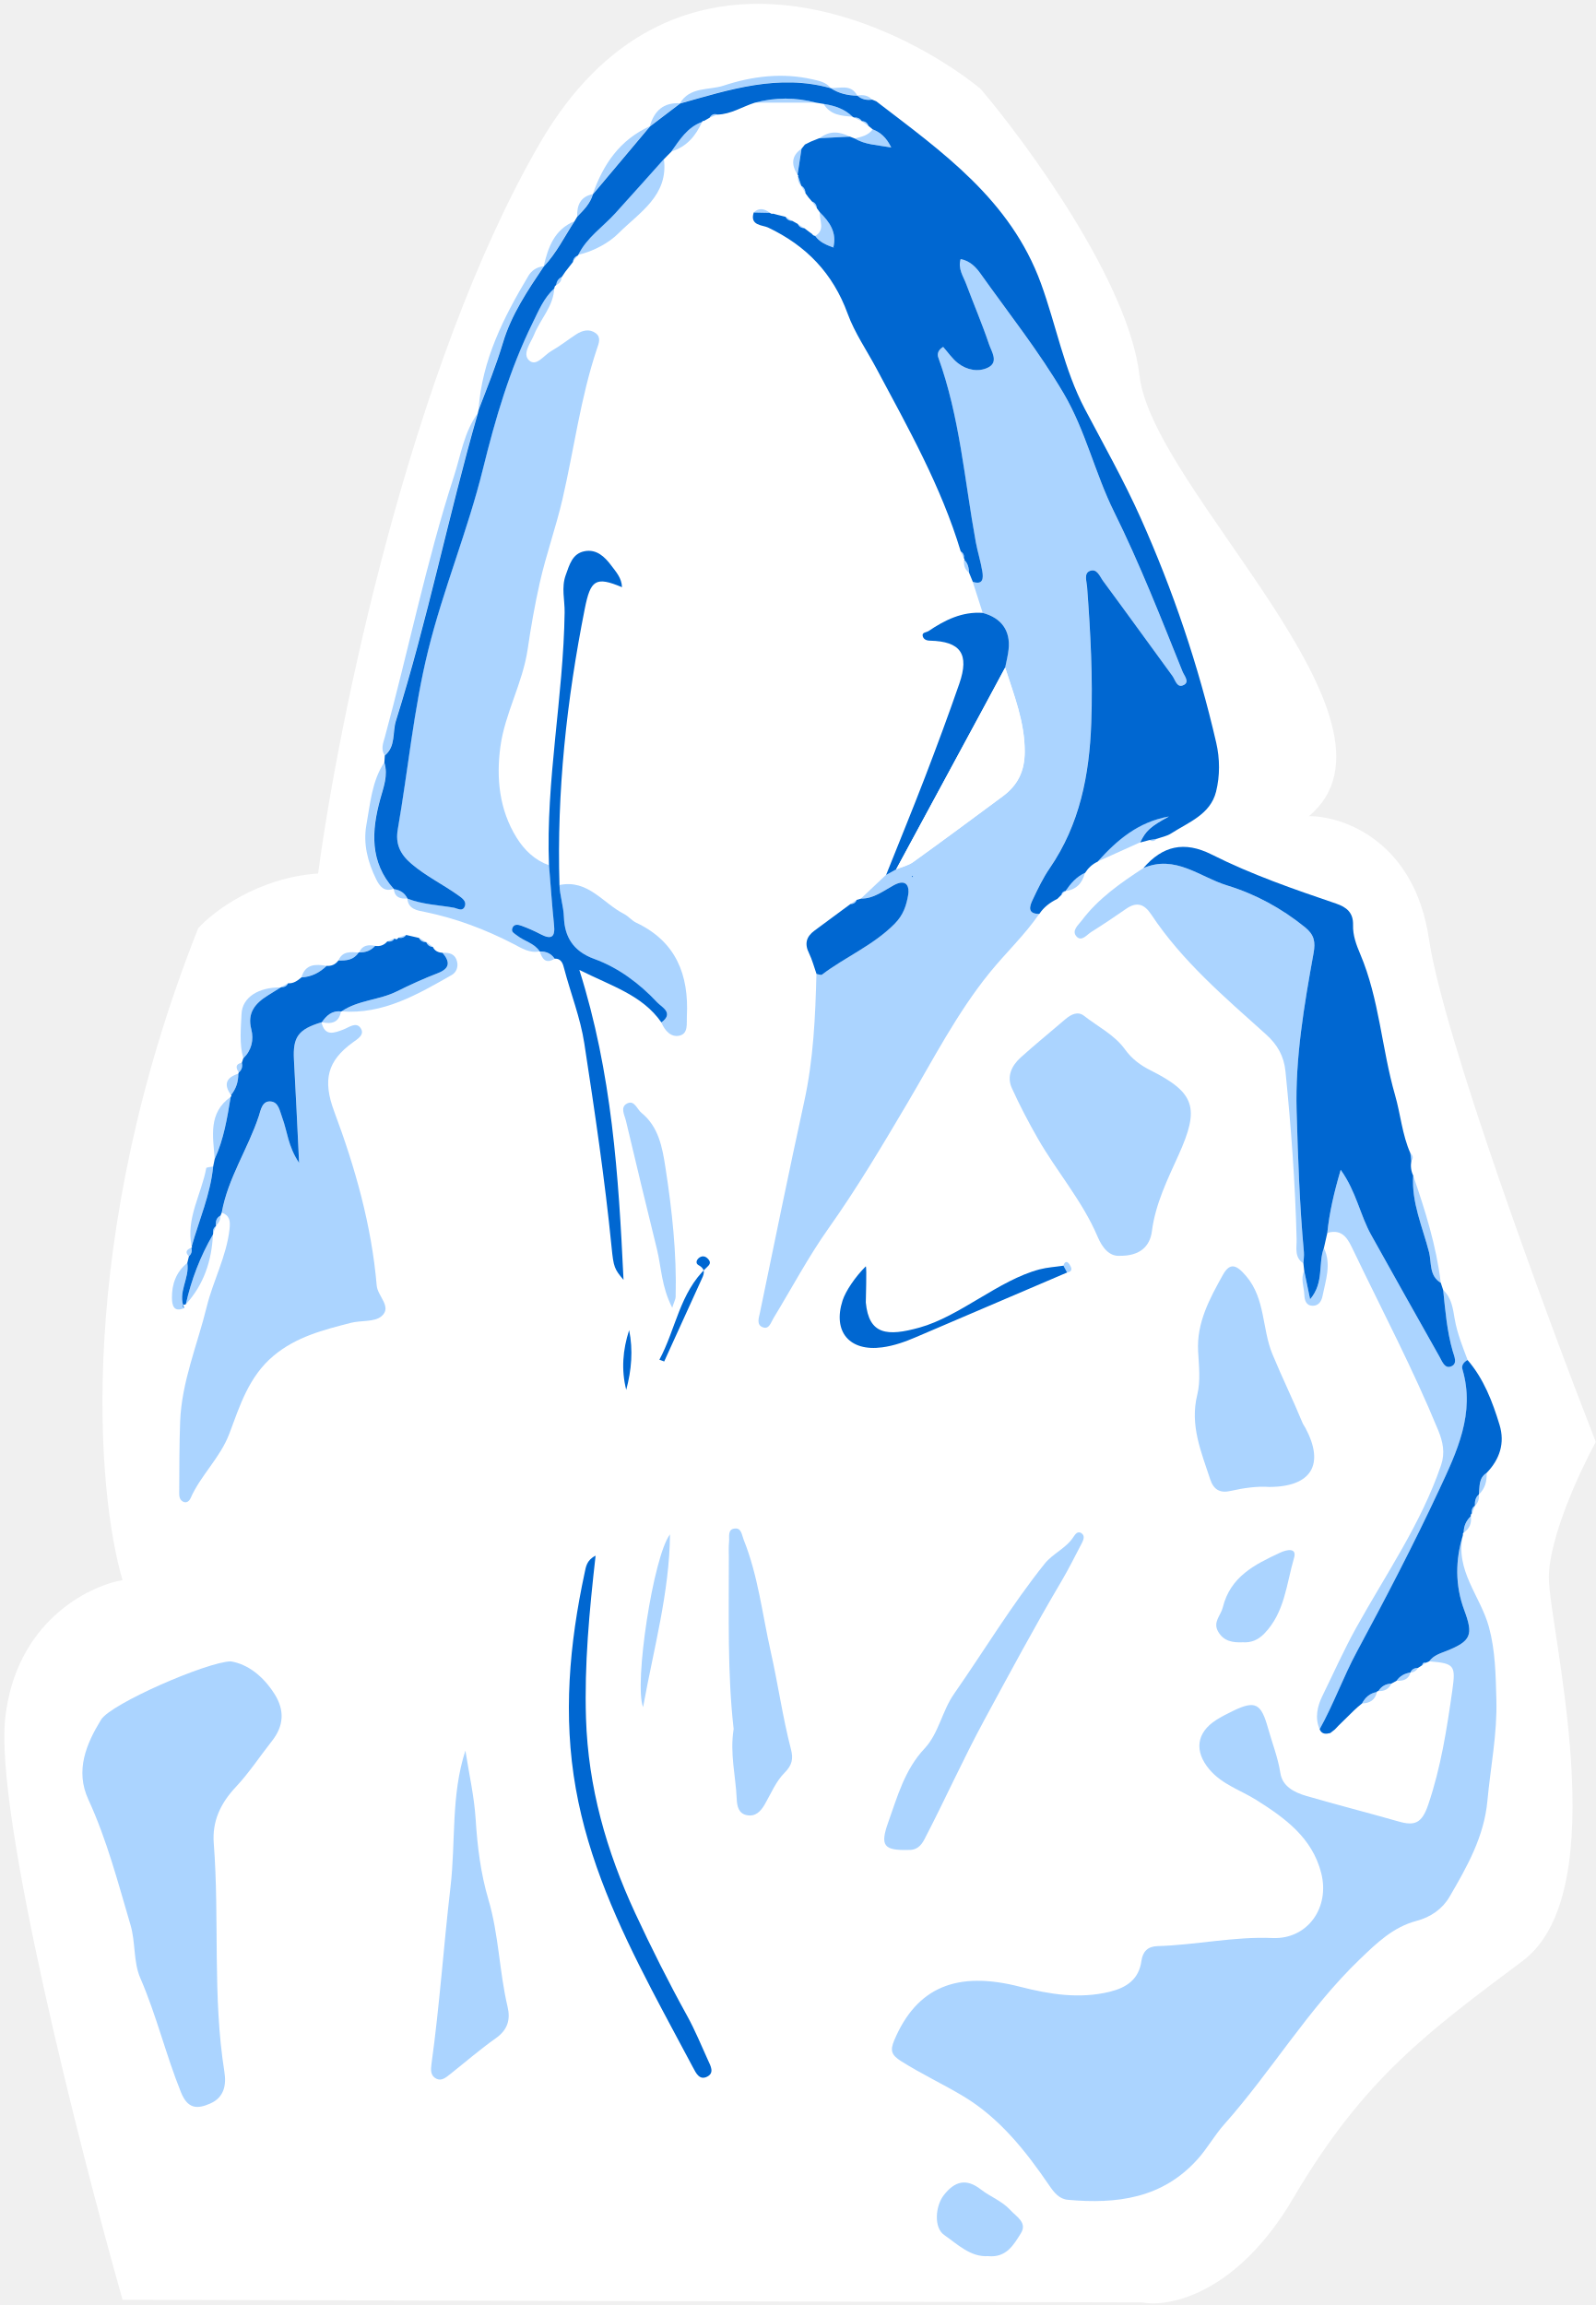
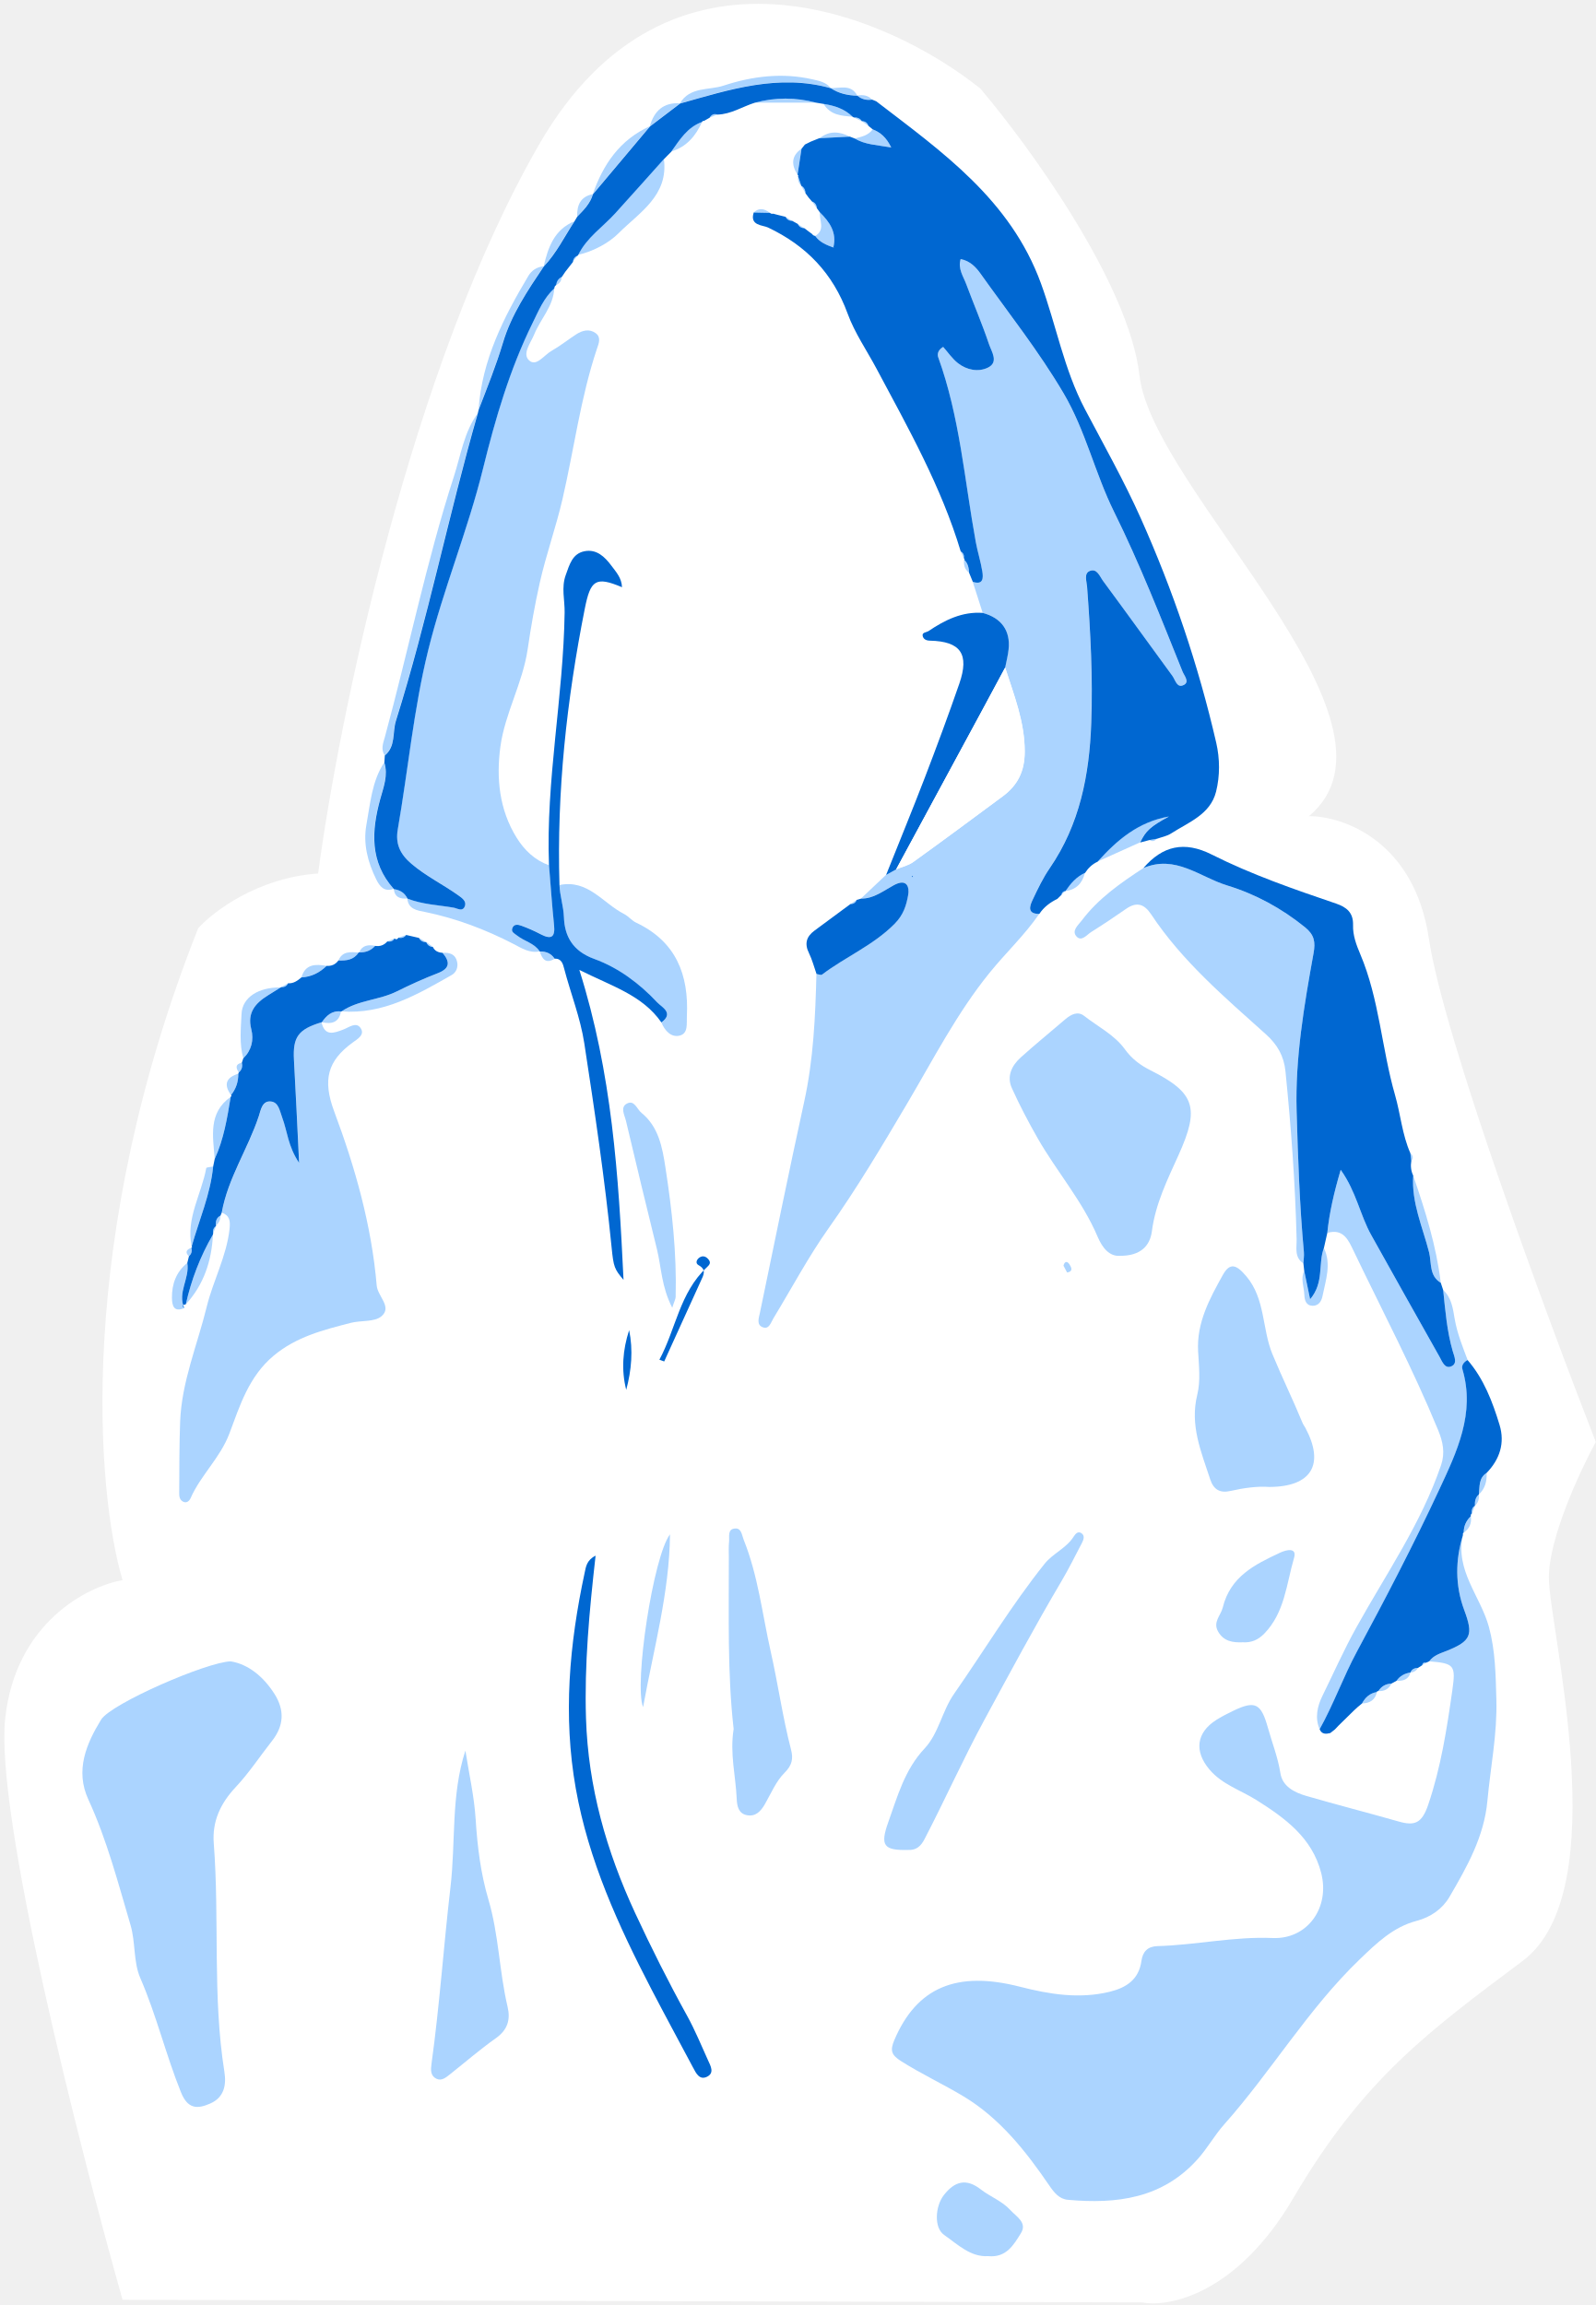
<svg xmlns="http://www.w3.org/2000/svg" width="306" height="442" viewBox="0 0 306 442" fill="none">
  <path d="M1 329.501C-1 347.901 15.166 411.501 23.5 441.001L219 441.5C224.167 442.5 237.2 439.9 248 421.5C261.5 398.5 274 389.5 292 376C310 362.5 297 312 297 302.5C297 294.9 303 282 306 276.5C296.5 252.167 276.8 198.8 274 180C271.2 161.2 257.5 156.5 251 156.5C272.5 138.5 221 94 218.5 72C216.5 54.4 197.333 28 188 17.001C170.167 2.667 128.3 -15.299 103.5 27.501C78.7 70.301 64.833 138.667 61 167.501C49.4 168.301 40.833 174.834 38 178.001C14.4 237.601 18.5 286.167 23.5 303.001C16.833 304.167 3 311.101 1 329.501Z" fill="white" />
  <path d="M188.438 117.528C187.799 115.542 187.166 113.549 186.527 111.563C188.547 112.218 188.554 110.821 188.351 109.585C188.046 107.679 187.442 105.816 187.094 103.918C184.928 92.061 184.041 79.942 179.884 68.478C179.658 67.853 179.905 67.038 180.843 66.514C181.766 67.547 182.58 68.769 183.67 69.627C185.364 70.959 187.588 71.38 189.419 70.486C191.556 69.438 190.103 67.401 189.623 65.976C188.315 62.077 186.687 58.294 185.247 54.439C184.688 52.948 183.627 51.507 184.194 49.667C186.054 50.038 187.174 51.296 188.024 52.489C193.417 60.076 199.217 67.38 203.956 75.439C208.164 82.59 209.959 90.737 213.601 98.106C218.536 108.079 222.591 118.437 226.734 128.745C227.061 129.567 228.122 130.716 227.032 131.313C225.658 132.069 225.36 130.381 224.786 129.589C220.36 123.544 215.992 117.455 211.529 111.432C210.882 110.552 210.337 108.864 208.891 109.512C207.801 109.999 208.36 111.476 208.44 112.516C209.094 121.216 209.552 129.923 209.24 138.645C208.876 148.567 207.037 158.082 201.267 166.491C199.973 168.375 198.977 170.477 197.996 172.55C197.4 173.808 196.964 175.256 199.282 175.241C196.484 179.315 192.865 182.697 189.761 186.531C183.467 194.3 178.982 203.109 173.945 211.62C169.156 219.716 164.366 227.797 158.908 235.494C155.005 240.993 151.828 247.009 148.311 252.784C147.831 253.57 147.504 254.916 146.355 254.545C144.975 254.101 145.512 252.726 145.723 251.715C148.521 238.229 151.262 224.728 154.205 211.278C155.979 203.182 156.349 194.991 156.553 186.764C156.909 186.815 157.396 187.04 157.599 186.88C162.098 183.476 167.39 181.301 171.489 177.176C173.24 175.416 173.771 173.597 174.12 171.633C174.396 170.048 173.858 168.389 171.373 169.735C169.396 170.804 167.535 172.324 165.086 172.31C166.685 170.797 168.291 169.284 169.89 167.771C170.529 167.414 171.176 167.058 171.816 166.701C172.921 166.243 174.164 165.974 175.108 165.29C180.857 161.151 186.556 156.925 192.254 152.706C195.139 150.567 196.484 147.912 196.484 144.086C196.477 138.347 194.405 133.255 192.726 127.996C192.952 126.832 193.257 125.682 193.381 124.511C193.788 120.925 192.021 118.481 188.438 117.528ZM174.978 167.916L174.818 168.142L175.079 168.178L174.978 167.916Z" fill="#007EFF" fill-opacity="0.33" />
  <path d="M280.533 294.334C278.956 301.128 283.898 306.075 285.504 311.967C286.747 316.542 286.805 321.176 286.936 325.911C287.118 332.516 285.81 338.867 285.214 345.341C284.589 352.193 281.296 357.998 277.945 363.737C276.586 366.072 274.34 367.621 271.629 368.342C267.138 369.535 264.02 372.561 260.727 375.725C250.792 385.276 243.807 397.184 234.729 407.389C232.89 409.455 231.553 411.914 229.678 414.009C222.896 421.603 214.138 422.665 204.777 421.829C203.105 421.676 202.153 420.468 201.201 419.079C196.68 412.46 191.701 406.16 184.724 401.97C180.806 399.621 176.642 397.686 172.768 395.227C170.936 394.063 170.638 393.205 171.489 391.204C175.784 381.093 183.43 377.842 195.612 380.977C201.252 382.424 206.979 383.356 212.808 381.93C215.984 381.151 218.383 379.58 218.87 376.045C219.124 374.212 220.084 373.23 221.981 373.179C229.343 372.968 236.59 371.317 244.025 371.63C250.697 371.913 255.051 365.839 253.35 359.169C251.62 352.382 246.394 348.621 240.965 345.195C237.927 343.275 234.38 342.22 231.923 339.318C228.98 335.848 229.372 332.269 233.217 329.817C234.235 329.17 235.318 328.625 236.408 328.094C240.718 325.999 241.823 326.646 243.131 331.323C243.938 334.218 245.05 336.997 245.522 340.016C245.915 342.555 248.197 343.711 250.443 344.366C256.344 346.083 262.304 347.603 268.221 349.291C271.295 350.171 272.661 349.611 273.861 346.083C276.303 338.896 277.437 331.549 278.491 324.129C279.174 319.321 278.89 318.964 274.064 318.572C274.878 317.415 276.179 317.059 277.386 316.578C282.125 314.68 282.532 313.494 280.765 308.737C279.014 304.016 279.057 299.164 280.533 294.334Z" fill="#007EFF" fill-opacity="0.33" />
  <path d="M199.297 175.248C196.978 175.263 197.407 173.815 198.01 172.557C198.992 170.483 199.987 168.381 201.281 166.497C207.059 158.088 208.898 148.574 209.254 138.652C209.574 129.93 209.109 121.223 208.455 112.523C208.375 111.483 207.823 110.006 208.905 109.518C210.352 108.871 210.89 110.566 211.544 111.439C215.999 117.462 220.375 123.55 224.801 129.595C225.382 130.388 225.68 132.076 227.047 131.319C228.13 130.723 227.076 129.566 226.749 128.751C222.599 118.437 218.55 108.085 213.615 98.112C209.967 90.744 208.179 82.604 203.97 75.446C199.232 67.386 193.432 60.083 188.039 52.496C187.188 51.296 186.069 50.045 184.208 49.674C183.641 51.514 184.702 52.947 185.262 54.446C186.701 58.301 188.329 62.091 189.638 65.982C190.117 67.408 191.571 69.452 189.434 70.492C187.602 71.387 185.378 70.965 183.685 69.634C182.587 68.768 181.773 67.554 180.858 66.521C179.913 67.052 179.673 67.866 179.898 68.485C184.056 79.942 184.942 92.06 187.108 103.925C187.457 105.83 188.06 107.685 188.366 109.591C188.562 110.821 188.555 112.224 186.541 111.57C186.301 110.988 186.062 110.399 185.822 109.817C185.778 108.886 185.604 108.013 184.891 107.336L184.971 107.176L184.826 107.06C184.921 106.485 184.739 106.034 184.223 105.736C180.487 93.304 174.149 82.073 168.087 70.711C166.212 67.19 163.886 63.844 162.535 60.134C159.707 52.394 154.605 47.106 147.264 43.622C146.276 43.149 143.703 43.294 144.531 40.748C145.563 40.77 146.595 40.792 147.635 40.814C147.817 40.981 148.02 41.039 148.26 40.974C148.551 41.054 148.841 41.134 149.132 41.206C149.634 41.33 150.142 41.454 150.644 41.578C150.898 42.116 151.334 42.356 151.923 42.356C152.279 42.552 152.628 42.749 152.984 42.945C153.231 43.491 153.66 43.745 154.249 43.767C154.525 43.978 154.808 44.189 155.085 44.4C155.295 44.56 155.514 44.713 155.724 44.873C155.87 45.091 156.066 45.207 156.32 45.244C157.185 46.488 158.523 46.989 159.867 47.484C159.874 47.484 160.049 47.47 160.049 47.47L159.794 47.462C160.514 44.604 159.097 42.567 157.207 40.712C157.018 40.45 156.829 40.188 156.64 39.926C156.582 39.315 156.313 38.864 155.71 38.646C155.492 38.391 155.274 38.13 155.048 37.875C154.83 37.577 154.612 37.279 154.394 36.98L154.467 37.082C154.431 36.464 154.22 35.94 153.646 35.627L153.66 35.649C153.449 35.031 153.239 34.42 153.028 33.801L153.079 33.627L152.933 33.51C153.188 31.852 153.442 30.186 153.696 28.528C153.915 28.259 154.133 27.982 154.351 27.713C154.729 27.524 155.106 27.342 155.484 27.153L155.739 27.051C156.168 26.876 156.604 26.702 157.04 26.527L157.185 26.498C159.111 26.396 161.037 26.302 162.971 26.2C163.283 26.323 163.603 26.447 163.916 26.564C165.907 27.756 168.124 27.793 170.9 28.28C169.926 26.28 168.8 25.385 167.346 24.803C167.07 24.578 166.794 24.352 166.518 24.127C166.314 23.501 165.856 23.232 165.224 23.225L165.282 23.254C164.919 22.679 164.366 22.49 163.719 22.519L163.487 22.388C161.953 20.861 160.013 20.25 157.941 19.93C157.454 19.849 156.974 19.77 156.487 19.689C152.577 18.649 148.667 18.642 144.764 19.689C142.358 20.439 140.178 21.915 137.554 21.974C136.878 21.726 136.413 22.017 136.064 22.577L136.107 22.555C135.73 22.774 135.344 22.985 134.966 23.203C134.806 23.152 134.697 23.203 134.654 23.37C131.819 24.374 130.344 26.796 128.73 29.066L128.796 29.022C128.527 29.291 128.258 29.561 127.989 29.83L128.069 29.75C127.807 30.019 127.538 30.288 127.277 30.557L127.328 30.484C124.217 33.954 121.128 37.438 117.995 40.886C115.597 43.527 112.508 45.549 110.88 48.881L110.8 48.997C110.24 49.223 109.906 49.615 109.869 50.234C109.375 50.867 108.881 51.499 108.387 52.132C108.161 52.467 107.936 52.802 107.711 53.136L107.733 53.1C107.064 53.413 106.737 53.973 106.635 54.678C106.41 54.824 106.301 55.02 106.301 55.289C104.287 57.108 103.292 59.567 102.136 61.916C97.746 70.827 94.977 80.32 92.615 89.9C89.707 101.706 85.005 112.945 82.098 124.736C79.314 136.026 78.267 147.606 76.276 159.034C75.796 161.805 76.698 163.769 78.892 165.639C81.691 168.018 84.954 169.596 87.898 171.698C88.566 172.171 89.46 172.782 89.155 173.706C88.755 174.921 87.687 174.172 86.975 174.048C84.009 173.539 80.964 173.437 78.122 172.309L78.137 172.317C77.613 171.218 76.719 170.665 75.542 170.498L75.505 170.462C70.876 165.275 71.232 159.347 72.918 153.215C73.543 150.93 74.459 148.668 73.703 146.224C73.732 145.773 73.761 145.322 73.79 144.871C75.92 143.125 75.229 140.441 75.92 138.23C82.018 118.829 85.986 98.855 91.605 79.323C91.663 79.076 91.728 78.829 91.786 78.581C93.429 74.297 95.151 70.063 96.474 65.633C98.059 60.345 101.191 55.682 104.28 51.092L104.273 51.107C106.7 48.546 108.241 45.382 110.146 42.465C110.327 42.16 110.509 41.854 110.691 41.548C111.926 40.275 113.191 39.032 113.7 37.249L113.685 37.271C117.341 32.921 120.997 28.578 124.653 24.229L124.631 24.25C126.564 22.781 128.498 21.304 130.438 19.835L130.402 19.857C139.872 17.187 149.306 14.096 159.337 16.925L159.307 16.911C160.856 17.944 162.585 18.307 164.41 18.351H164.417C165.231 19.071 166.198 19.246 167.244 19.108L167.353 19.151C167.579 19.246 167.804 19.34 168.029 19.428C180.676 29.131 193.751 38.297 199.602 54.329C202.524 62.338 204.021 70.834 208.041 78.458C211.682 85.368 215.534 92.191 218.718 99.313C224.932 113.199 229.801 127.588 233.218 142.427C233.923 145.504 233.944 148.77 233.188 151.803C232.098 156.182 227.912 157.666 224.554 159.827C223.769 160.336 222.766 160.511 221.857 160.838C221.378 160.918 220.898 161.005 220.418 161.085C219.822 161.245 219.226 161.405 218.63 161.558C219.706 159.31 220.6 158.488 224.154 156.568C218.223 157.615 214.16 161.129 210.468 165.239C209.458 165.704 208.673 166.439 208.077 167.37C206.412 168.105 205.293 169.429 204.297 170.884L204.37 170.84C203.89 170.891 203.6 171.145 203.527 171.626L203.622 171.516C203.331 171.8 203.04 172.084 202.749 172.368C201.354 173.051 200.155 173.946 199.297 175.248Z" fill="#0067D1" />
  <path d="M78.1 172.281C80.942 173.408 83.987 173.517 86.953 174.019C87.672 174.143 88.741 174.892 89.133 173.677C89.438 172.746 88.544 172.142 87.876 171.67C84.932 169.567 81.669 167.989 78.871 165.61C76.668 163.741 75.774 161.777 76.254 159.005C78.238 147.585 79.292 135.997 82.076 124.707C84.983 112.916 89.686 101.677 92.593 89.871C94.955 80.291 97.724 70.798 102.114 61.888C103.27 59.538 104.273 57.079 106.279 55.261C106.141 58.723 103.64 61.153 102.434 64.135C101.787 65.736 100.079 67.831 101.453 69.103C102.841 70.391 104.316 68.1 105.697 67.321C107.369 66.376 108.881 65.154 110.502 64.106C111.679 63.342 113.024 63.001 114.23 63.888C115.328 64.695 114.804 65.881 114.463 66.892C111.316 76.29 110.08 86.125 107.856 95.727C106.606 101.117 104.716 106.362 103.502 111.752C102.557 115.957 101.802 120.241 101.184 124.489C100.224 131.014 96.816 136.79 95.951 143.191C95.144 149.178 95.718 155.245 99.061 160.627C100.559 163.035 102.55 164.941 105.29 165.93C105.603 169.735 105.85 173.539 106.257 177.336C106.511 179.744 105.712 180.202 103.655 179.118C102.499 178.507 101.285 177.984 100.057 177.525C99.418 177.293 98.567 177.06 98.247 178.005C98 178.726 98.72 179.017 99.163 179.373C100.544 180.479 102.47 180.821 103.51 182.428C101.569 182.836 100.05 181.832 98.436 180.995C93.065 178.216 87.454 176.107 81.516 174.878C79.983 174.579 78.289 174.368 78.1 172.281Z" fill="#007EFF" fill-opacity="0.33" />
  <path d="M44.252 318.579C47.516 319.11 50.445 321.394 52.618 324.799C54.617 327.934 54.45 330.938 52.138 333.862C49.82 336.801 47.755 339.973 45.197 342.693C42.275 345.799 40.662 349.276 40.989 353.466C42.115 368.044 40.72 382.73 43.024 397.257C43.431 399.817 42.988 402.189 40.313 403.367C37.798 404.473 35.988 404.422 34.687 401.178C31.795 393.991 29.999 386.433 26.903 379.304C25.551 376.198 26.024 372.488 25.013 369.077C22.615 360.973 20.5 352.797 16.946 345.079C14.366 339.485 16.553 334.386 19.388 329.752C21.285 326.675 39.761 318.652 44.252 318.579Z" fill="#007EFF" fill-opacity="0.33" />
  <path d="M61.652 196.03C62.292 198.794 64.036 198.103 65.839 197.42C66.914 197.012 68.273 195.892 69.131 197.114C70.054 198.431 68.506 199.267 67.605 199.929C62.83 203.414 61.812 207.051 64.087 213.139C68.092 223.847 71.253 234.976 72.235 246.513C72.409 248.586 75.265 250.623 73.136 252.413C71.784 253.547 69.218 253.162 67.256 253.671C62.016 255.024 56.841 256.312 52.458 259.978C47.69 263.971 45.989 269.572 43.983 274.897C42.217 279.567 38.503 282.848 36.548 287.278C36.308 287.816 35.792 288.311 35.094 287.947C34.331 287.547 34.36 286.739 34.367 286.034C34.397 281.56 34.375 277.079 34.542 272.613C34.833 264.953 37.842 257.919 39.637 250.594C40.872 245.553 43.431 240.934 44.012 235.704C44.187 234.147 44.078 233.107 42.537 232.525C43.729 225.898 47.581 220.29 49.652 213.998C50.03 212.855 50.299 211.03 51.993 211.233C53.468 211.408 53.664 213.088 54.13 214.31C55.118 216.9 55.234 219.831 57.371 223.003C57.015 215.787 56.724 209.517 56.383 203.246C56.121 198.86 57.168 197.383 61.652 196.03Z" fill="#007EFF" fill-opacity="0.33" />
  <path d="M254.513 236.432C254.295 237.392 254.084 238.352 253.866 239.312C252.718 242.287 253.946 245.953 251.221 249.132C250.756 246.885 250.421 245.277 250.087 243.669C250.036 243.204 249.985 242.731 249.934 242.265C249.971 241.545 250.087 240.818 250.029 240.105C249.2 231.1 248.895 222.021 248.633 213.023C248.343 202.941 250.072 192.779 251.882 182.777C252.275 180.609 252.028 179.242 250.218 177.787C245.733 174.164 240.784 171.466 235.325 169.793C230.085 168.192 225.375 163.821 219.248 166.461C222.933 162.184 227.09 161.216 232.338 163.857C239.991 167.712 248.103 170.513 256.207 173.27C258.256 173.968 259.521 175.03 259.456 177.394C259.397 179.351 260.073 181.162 260.837 182.966C264.5 191.608 264.936 201.05 267.501 209.968C268.57 213.671 268.868 217.57 270.445 221.134C270.503 221.621 270.569 222.109 270.627 222.596C270.467 223.578 270.554 224.524 270.99 225.426C270.634 230.612 272.8 235.304 274.036 240.156C274.53 242.113 274.014 244.651 276.274 245.983C276.427 246.448 276.587 246.914 276.739 247.386C277.146 251.315 277.459 255.264 278.564 259.083C278.862 260.109 279.523 261.455 278.324 261.993C277.052 262.568 276.536 261.055 276.042 260.182C271.644 252.42 267.312 244.63 262.952 236.846C260.807 233.027 260.088 228.517 257.086 224.32C255.792 228.706 254.92 232.511 254.513 236.432Z" fill="#0067D1" />
  <path d="M214.763 240.81C212.721 240.97 211.362 239.246 210.482 237.166C207.575 230.306 202.654 224.691 198.998 218.304C197.203 215.161 195.517 211.946 194.027 208.651C193.002 206.389 194.005 204.33 195.721 202.781C198.504 200.271 201.419 197.907 204.261 195.463C205.358 194.525 206.659 193.841 207.873 194.794C210.533 196.874 213.702 198.438 215.693 201.195C217.045 203.064 218.666 204.265 220.643 205.254C229.212 209.56 230.048 212.492 226.014 221.439C223.892 226.145 221.566 230.808 220.883 236.089C220.505 239.013 218.586 240.839 214.763 240.81Z" fill="#007EFF" fill-opacity="0.33" />
  <path d="M219.248 166.461C225.375 163.82 230.085 168.185 235.325 169.792C240.783 171.465 245.733 174.164 250.217 177.786C252.027 179.249 252.274 180.609 251.882 182.777C250.072 192.779 248.342 202.948 248.633 213.023C248.895 222.021 249.2 231.099 250.028 240.104C250.094 240.817 249.97 241.545 249.934 242.265C248.153 241.101 248.669 239.253 248.633 237.631C248.371 226.873 247.572 216.151 246.496 205.443C246.198 202.49 244.948 200.315 242.731 198.322C234.831 191.222 226.69 184.319 220.745 175.342C219.4 173.313 217.947 172.876 215.919 174.288C213.731 175.808 211.522 177.292 209.269 178.703C208.418 179.234 207.422 180.602 206.47 179.62C205.38 178.492 206.776 177.386 207.437 176.506C210.613 172.28 214.887 169.312 219.248 166.461Z" fill="#007EFF" fill-opacity="0.33" />
  <path d="M61.652 196.03C57.175 197.383 56.128 198.86 56.368 203.232C56.717 209.502 57 215.772 57.356 222.988C55.212 219.817 55.096 216.885 54.115 214.296C53.65 213.074 53.453 211.393 51.978 211.219C50.284 211.015 50.008 212.834 49.638 213.983C47.566 220.275 43.714 225.884 42.522 232.51C42.442 232.707 42.369 232.896 42.289 233.092C41.519 233.5 41.308 234.169 41.403 234.984L41.432 235.1C40.93 235.449 40.763 235.937 40.872 236.526C40.872 236.526 40.843 236.729 40.836 236.729C38.401 240.919 36.686 245.378 35.632 250.107C35.181 250.201 34.745 250.31 35.334 250.841C33.982 247.852 36.41 245.117 35.915 242.178C36.017 241.756 36.126 241.334 36.228 240.912C36.708 240.461 36.875 239.916 36.693 239.275L36.846 239.166L36.758 239.006C38.19 233.914 40.356 229.026 40.872 223.694C40.974 223.214 41.068 222.727 41.17 222.247C42.914 218.457 43.569 214.39 44.237 210.324L44.39 210.179L44.303 209.99C45.262 208.797 45.713 207.422 45.698 205.894L45.785 205.654C46.367 205.152 46.556 204.534 46.374 203.792C46.469 203.508 46.556 203.232 46.65 202.948C48.257 201.384 48.707 199.406 48.184 197.354C47.37 194.175 48.969 192.364 51.382 190.866C52.181 190.371 52.974 189.869 53.773 189.374C53.773 189.374 53.926 189.294 53.933 189.294C54.529 189.324 54.98 189.113 55.241 188.552C56.288 188.625 57.058 188.051 57.8 187.425C59.697 187.323 61.281 186.53 62.626 185.214C63.571 185.279 64.327 184.944 64.886 184.181C66.398 184.232 67.83 184.093 68.76 182.66L68.862 182.624C70.076 182.675 71.115 182.297 71.936 181.38C72.867 181.526 73.652 181.242 74.269 180.529C74.851 180.624 75.345 180.5 75.658 179.947C75.97 180.245 76.203 180.114 76.406 179.809C77.01 179.947 77.511 179.802 77.889 179.285C78.703 179.474 79.524 179.663 80.346 179.853C80.615 180.42 81.087 180.66 81.698 180.667L81.719 180.624C81.945 181.22 82.381 181.54 83.006 181.591C83.376 182.377 84.052 182.653 84.866 182.711C86.305 184.428 86.335 185.694 83.936 186.618C81.269 187.643 78.652 188.836 76.087 190.109C72.692 191.804 68.68 191.753 65.475 193.95L65.38 193.957C63.643 193.746 62.597 194.75 61.703 196.03H61.652Z" fill="#0067D1" />
  <path d="M243.386 285.133C241.162 284.958 238.531 285.315 235.929 285.904C233.93 286.355 232.709 285.642 232.062 283.671C230.339 278.397 228.13 273.305 229.584 267.442C230.238 264.816 229.896 261.892 229.743 259.12C229.445 253.614 231.96 249.031 234.475 244.499C235.849 242.026 237.084 242.491 238.967 244.71C242.666 249.074 241.976 254.785 243.996 259.673C245.828 264.118 247.95 268.424 249.775 272.868C249.913 273.203 250.145 273.494 250.32 273.814C254.034 280.768 251.548 285.111 243.386 285.133Z" fill="#007EFF" fill-opacity="0.33" />
  <path d="M280.533 294.334C279.05 299.157 279.014 304.009 280.766 308.73C282.539 313.487 282.132 314.673 277.386 316.572C276.18 317.052 274.879 317.415 274.064 318.565C273.846 318.659 273.636 318.754 273.418 318.848C273.003 318.739 272.778 318.907 272.713 319.321C272.444 319.488 272.175 319.663 271.899 319.83C271.244 319.845 270.721 320.078 270.445 320.725L270.467 320.711C269.355 320.885 268.439 321.372 267.785 322.311C267.458 322.485 267.131 322.667 266.804 322.842C265.713 322.878 264.885 323.373 264.296 324.282H264.1L264.013 324.457C262.683 324.69 261.789 325.482 261.178 326.646C260.895 326.879 260.618 327.112 260.335 327.345C260.088 327.577 259.833 327.803 259.586 328.036C258.859 328.748 258.133 329.461 257.406 330.174C257.151 330.429 256.89 330.683 256.635 330.931C256.41 331.171 256.185 331.411 255.959 331.644C255.669 331.869 255.378 332.102 255.087 332.327C254.244 332.531 253.459 332.589 253.045 331.593C255.741 326.763 257.588 321.54 260.219 316.659C265.713 306.46 271.077 296.16 275.969 285.663C279.334 278.447 282.932 271.028 280.424 262.553C280.206 261.819 280.7 261.164 281.413 260.793C284.531 264.408 286.188 268.773 287.547 273.232C288.608 276.723 287.583 279.837 285.061 282.448C283.506 283.438 283.753 285.082 283.579 286.565L283.571 286.587C282.895 287.155 282.786 287.918 282.823 288.733L282.815 288.74C282.27 289.09 282.154 289.613 282.234 290.217C282.059 290.348 281.994 290.523 282.038 290.741C281.151 291.599 280.671 292.625 280.671 293.869C280.519 293.992 280.468 294.145 280.533 294.334Z" fill="#0067D1" />
  <path d="M103.495 182.442C102.463 180.835 100.537 180.5 99.149 179.387C98.705 179.031 97.986 178.74 98.233 178.02C98.553 177.081 99.403 177.307 100.043 177.54C101.271 177.991 102.485 178.522 103.64 179.133C105.705 180.216 106.497 179.758 106.242 177.35C105.843 173.561 105.596 169.749 105.276 165.945C104.636 149.672 108.045 133.654 108.27 117.433C108.307 115.054 107.609 112.676 108.481 110.275C109.201 108.297 109.731 106.158 112.093 105.7C114.397 105.256 115.96 106.762 117.225 108.457C118.119 109.657 119.216 110.828 119.274 112.603C114.216 110.472 113.234 111.206 112.137 116.72C108.663 134.215 106.744 151.84 107.282 169.691C107.355 171.778 108.06 173.742 108.139 175.903C108.27 179.525 109.811 182.384 113.976 183.89C118.548 185.548 122.632 188.582 126.019 192.212C126.848 193.099 129.319 194.234 126.826 196.06C123.177 190.815 117.312 189.113 111.09 185.985C117.356 205.778 118.613 225.404 119.565 245.43C117.821 243.349 117.654 243.007 117.276 239.167C115.975 226.073 114.034 213.067 112.042 200.061C111.287 195.136 109.426 190.509 108.176 185.723C107.951 184.857 107.674 183.759 106.352 183.839C105.676 182.828 104.709 182.428 103.531 182.45L103.495 182.442Z" fill="#0067D1" />
  <path d="M281.427 260.8C280.715 261.171 280.22 261.826 280.438 262.56C282.946 271.035 279.348 278.454 275.983 285.67C271.092 296.167 265.728 306.467 260.233 316.666C257.602 321.547 255.756 326.777 253.059 331.6C252.063 329.417 252.659 327.09 253.532 325.3C255.698 320.885 257.689 316.389 260.095 312.061C265.764 301.841 272.516 292.152 276.332 280.949C277.131 278.593 276.695 276.505 275.787 274.279C270.961 262.531 265.044 251.307 259.564 239.879C258.583 237.828 257.602 235.507 254.513 236.424C254.92 232.503 255.792 228.699 257.086 224.312C260.095 228.51 260.814 233.02 262.951 236.839C267.312 244.615 271.651 252.413 276.041 260.174C276.535 261.047 277.051 262.56 278.323 261.986C279.515 261.447 278.854 260.102 278.563 259.076C277.458 255.257 277.146 251.307 276.739 247.379C278.382 248.87 278.614 251.023 278.948 252.944C279.435 255.715 280.46 258.232 281.427 260.8Z" fill="#007EFF" fill-opacity="0.33" />
  <path d="M89.242 335.688C89.925 340.088 90.936 344.467 91.212 348.897C91.539 354.106 92.186 359.285 93.647 364.217C95.66 370.989 95.725 378.045 97.339 384.846C97.913 387.283 97.332 389.255 95.093 390.833C92.04 392.986 89.213 395.445 86.284 397.765C85.521 398.362 84.685 399.104 83.675 398.609C82.504 398.035 82.592 396.863 82.744 395.736C84.307 384.49 85.063 373.142 86.378 361.896C87.41 353.175 86.444 344.3 89.242 335.688Z" fill="#007EFF" fill-opacity="0.33" />
  <path d="M174.178 354.739C169.483 354.855 168.705 353.953 170.333 349.407C172.107 344.453 173.466 339.361 177.303 335.273C180 332.399 180.639 328.108 182.951 324.798C188.743 316.491 193.969 307.791 200.307 299.869C201.906 297.869 204.45 296.894 205.86 294.69C206.172 294.203 206.652 293.555 207.314 293.963C208.091 294.443 207.793 295.243 207.452 295.898C206.165 298.356 204.937 300.844 203.527 303.23C198.374 311.944 193.606 320.863 188.78 329.759C184.695 337.295 181.214 345.1 177.267 352.694C176.591 353.997 175.712 354.811 174.178 354.739Z" fill="#007EFF" fill-opacity="0.33" />
  <path d="M140.679 331.542C139.465 320.827 139.778 309.697 139.756 298.568C139.756 297.6 139.698 296.626 139.8 295.665C139.909 294.683 139.429 293.17 141.014 293.098C142.184 293.039 142.249 294.363 142.598 295.243C145.374 302.147 146.167 309.515 147.787 316.695C149.198 322.936 150.07 329.272 151.676 335.462C152.134 337.223 151.916 338.481 150.44 339.943C148.798 341.58 147.846 343.922 146.654 345.988C145.869 347.349 144.866 348.403 143.201 348.069C141.595 347.749 141.326 346.301 141.268 344.941C141.086 340.598 139.923 336.314 140.679 331.542Z" fill="#007EFF" fill-opacity="0.33" />
  <path d="M114.208 298.306C113.002 308.984 112.042 319.19 112.369 329.505C112.784 342.664 116.272 354.928 121.774 366.799C124.885 373.499 128.185 380.075 131.754 386.534C133.273 389.277 134.465 392.208 135.766 395.067C136.253 396.136 137.052 397.497 135.584 398.224C134.145 398.937 133.491 397.591 132.909 396.493C130.242 391.474 127.524 386.476 124.9 381.428C118.547 369.193 112.856 356.725 110.414 342.984C107.936 329.032 109.171 315.269 112.115 301.565C112.355 300.488 112.457 299.193 114.208 298.306Z" fill="#0067D1" />
  <path d="M188.438 117.528C192.021 118.481 193.788 120.932 193.402 124.518C193.279 125.689 192.974 126.846 192.748 128.003C191.273 130.752 189.797 133.502 188.315 136.244C182.827 146.399 177.332 156.554 171.838 166.709C171.198 167.065 170.551 167.421 169.912 167.778C172.397 161.544 174.956 155.324 177.361 149.061C179.644 143.104 181.868 137.124 183.954 131.094C185.916 125.42 184.223 122.991 178.328 122.852C177.565 122.838 177.129 122.554 176.962 122.074C176.671 121.238 177.623 121.289 178.037 121.019C181.17 118.903 184.484 117.244 188.438 117.528Z" fill="#0067D1" />
  <path d="M126.826 196.081C129.319 194.255 126.848 193.121 126.019 192.233C122.632 188.596 118.547 185.57 113.976 183.911C109.811 182.398 108.27 179.547 108.139 175.924C108.059 173.764 107.354 171.8 107.282 169.712C112.747 168.57 115.633 173.218 119.667 175.262C120.51 175.692 121.149 176.535 122 176.935C129.631 180.543 132.117 186.923 131.71 194.866C131.637 196.263 132.015 198.183 130.307 198.591C128.665 198.969 127.48 197.638 126.826 196.081Z" fill="#007EFF" fill-opacity="0.33" />
-   <path d="M204.624 244.012C194.986 248.129 185.342 252.246 175.704 256.378C173.589 257.287 171.459 258.058 169.163 258.363C162.897 259.207 159.641 255.374 161.567 249.38C162.149 247.569 164.017 244.812 166.023 242.826C166.241 243.066 166.001 249.496 166.023 249.744C166.604 255.985 170.145 256.285 176.309 254.575C184.086 252.415 191.519 245.474 199.325 243.415C200.815 243.022 202.393 242.935 203.926 242.702C204.159 243.139 204.391 243.575 204.624 244.012Z" fill="#0067D1" />
  <path d="M165.107 172.317C167.556 172.331 169.41 170.811 171.394 169.742C173.88 168.396 174.417 170.054 174.141 171.64C173.792 173.604 173.262 175.423 171.51 177.183C167.404 181.308 162.112 183.483 157.621 186.887C157.417 187.04 156.93 186.814 156.574 186.77C156.102 185.439 155.753 184.05 155.135 182.791C154.227 180.966 154.612 179.605 156.196 178.442C158.493 176.761 160.775 175.059 163.065 173.364C163.639 173.364 164.06 173.124 164.264 172.564C164.54 172.484 164.823 172.404 165.107 172.317Z" fill="#0067D1" />
  <path d="M189.456 432.631C186.091 432.835 183.634 430.369 181.039 428.565C179.033 427.168 179.346 423.007 180.996 420.912C183.052 418.301 185.24 417.617 188.104 419.858C189.892 421.254 192.123 422.033 193.722 423.778C194.921 425.095 197.029 426.193 195.764 428.237C194.405 430.412 193.003 432.98 189.456 432.631Z" fill="#007EFF" fill-opacity="0.33" />
  <path d="M238.305 314.92C236.365 315 234.642 314.724 233.581 312.869C232.527 311.021 234.09 309.799 234.468 308.264C235.921 302.307 240.609 300.008 245.443 297.746C246.715 297.15 248.742 296.699 248.139 298.743C246.678 303.711 246.373 309.203 242.434 313.255C241.22 314.506 239.904 315.015 238.305 314.92Z" fill="#007EFF" fill-opacity="0.33" />
  <path d="M128.905 250.769C126.826 246.724 126.826 243.015 125.968 239.53C123.941 231.332 121.971 223.12 120.023 214.9C119.761 213.801 118.867 212.31 120.241 211.605C121.658 210.877 122.131 212.689 123.003 213.394C126.295 216.064 127.008 220.035 127.589 223.796C128.861 232.031 129.784 240.33 129.559 248.703C129.537 249.132 129.29 249.561 128.905 250.769Z" fill="#007EFF" fill-opacity="0.33" />
  <path d="M91.576 79.294C85.957 98.825 81.989 118.8 75.891 138.2C75.193 140.412 75.891 143.103 73.761 144.842C72.976 143.671 73.485 142.478 73.797 141.336C78.333 124.692 81.742 107.751 87.055 91.304C88.377 87.223 88.974 82.895 91.576 79.294Z" fill="#007EFF" fill-opacity="0.33" />
  <path d="M128.475 294.225C128.374 305.376 125.35 316.084 123.315 327.359C121.542 322.95 125.263 298.415 128.475 294.225Z" fill="#007EFF" fill-opacity="0.33" />
  <path d="M110.851 48.866C112.471 45.535 115.56 43.512 117.966 40.872C121.099 37.424 124.188 33.94 127.298 30.47C128.258 37.497 122.545 40.785 118.642 44.698C116.803 46.553 113.838 48.19 110.851 48.866Z" fill="#007EFF" fill-opacity="0.33" />
  <path d="M104.258 51.07C101.169 55.66 98.037 60.323 96.452 65.611C95.129 70.041 93.407 74.275 91.764 78.559C92.411 69.067 96.561 60.869 101.315 52.911C101.925 51.87 102.95 51.165 104.258 51.07Z" fill="#007EFF" fill-opacity="0.33" />
  <path d="M65.49 193.943C68.695 191.754 72.7 191.797 76.101 190.103C78.66 188.822 81.276 187.637 83.951 186.611C86.349 185.687 86.32 184.421 84.881 182.705C86.204 182.632 87.323 182.959 87.65 184.414C87.89 185.447 87.49 186.465 86.633 186.953C80.055 190.692 73.507 194.554 65.49 193.943Z" fill="#007EFF" fill-opacity="0.33" />
  <path d="M210.438 165.217C214.131 161.107 218.201 157.586 224.124 156.546C220.57 158.466 219.684 159.288 218.601 161.536C215.882 162.765 213.157 163.995 210.438 165.217Z" fill="#007EFF" fill-opacity="0.33" />
  <path d="M159.308 16.897C149.278 14.067 139.851 17.158 130.373 19.828C132.27 16.584 135.919 17.348 138.731 16.424C144.233 14.613 149.997 13.885 155.804 15.216C157.091 15.507 158.414 15.762 159.308 16.897Z" fill="#007EFF" fill-opacity="0.33" />
  <path d="M73.674 146.202C74.43 148.646 73.514 150.901 72.889 153.193C71.203 159.325 70.854 165.261 75.476 170.44C73.667 171.087 72.809 169.981 72.133 168.599C70.512 165.304 69.604 161.791 70.258 158.168C71.007 154.087 71.297 149.832 73.674 146.202Z" fill="#007EFF" fill-opacity="0.33" />
  <path d="M126.44 260.735C129.588 254.893 130.329 247.881 135.518 243.036C136.042 242.549 136.34 242.185 135.94 241.618C135.504 240.992 134.828 240.658 134.116 241.145C133.592 241.509 133.273 242.236 133.956 242.607C135.555 243.48 134.886 244.535 134.392 245.626C132.051 250.776 129.711 255.919 127.363 261.069C127.051 260.953 126.746 260.844 126.44 260.735Z" fill="#0067D1" />
  <path d="M276.274 245.989C274.013 244.651 274.537 242.112 274.035 240.163C272.799 235.311 270.626 230.619 270.99 225.433C273.294 232.147 275.423 238.904 276.274 245.989Z" fill="#007EFF" fill-opacity="0.33" />
  <path d="M124.631 24.199C120.975 28.549 117.319 32.892 113.663 37.242C115.662 31.503 118.874 26.782 124.631 24.199Z" fill="#007EFF" fill-opacity="0.33" />
  <path d="M53.773 189.36C52.974 189.855 52.182 190.357 51.382 190.852C48.969 192.35 47.37 194.161 48.184 197.34C48.715 199.399 48.257 201.37 46.651 202.934C45.873 200.134 46.185 197.231 46.316 194.431C46.462 191.179 49.681 189.288 53.773 189.36Z" fill="#007EFF" fill-opacity="0.33" />
  <path d="M250.087 243.67C250.421 245.277 250.756 246.885 251.221 249.133C253.946 245.954 252.718 242.288 253.866 239.312C255.349 242.433 254.201 245.488 253.597 248.536C253.408 249.504 252.842 250.427 251.679 250.391C250.414 250.355 250.16 249.278 250.116 248.311C250.058 246.769 249.346 245.219 250.087 243.67Z" fill="#007EFF" fill-opacity="0.33" />
  <path d="M120.081 266.517C119.1 262.648 119.42 258.829 120.641 255.061C121.426 258.901 121.099 262.713 120.081 266.517Z" fill="#0067D1" />
  <path d="M40.865 223.694C40.349 229.026 38.183 233.922 36.751 239.007C35.618 233.624 38.634 229.004 39.55 223.993C39.586 223.818 40.407 223.789 40.865 223.694Z" fill="#007EFF" fill-opacity="0.33" />
  <path d="M35.632 250.115C36.678 245.386 38.401 240.927 40.836 236.737C40.589 241.778 39.092 246.325 35.632 250.115Z" fill="#007EFF" fill-opacity="0.33" />
  <path d="M44.238 210.324C43.562 214.39 42.907 218.457 41.17 222.247C40.851 217.926 39.869 213.43 44.238 210.324Z" fill="#007EFF" fill-opacity="0.33" />
  <path d="M110.124 42.435C108.212 45.352 106.679 48.517 104.251 51.077C105.094 47.447 106.279 44.036 110.124 42.435Z" fill="#007EFF" fill-opacity="0.33" />
  <path d="M35.908 242.178C36.403 245.117 33.975 247.859 35.327 250.841C33.328 251.678 32.994 250.368 32.972 248.892C32.943 246.237 33.771 243.909 35.908 242.178Z" fill="#007EFF" fill-opacity="0.33" />
  <path d="M159.86 47.485C158.515 46.99 157.185 46.488 156.32 45.244C158.319 44.066 157.069 42.247 157.207 40.705C159.097 42.56 160.514 44.597 159.794 47.456L159.86 47.485Z" fill="#007EFF" fill-opacity="0.33" />
  <path d="M167.339 24.804C168.792 25.386 169.919 26.28 170.893 28.281C168.116 27.793 165.892 27.757 163.908 26.564C165.18 26.222 166.503 25.989 167.339 24.804Z" fill="#007EFF" fill-opacity="0.33" />
  <path d="M128.708 29.051C130.329 26.782 131.804 24.359 134.632 23.355C133.425 26.054 131.659 28.171 128.708 29.051Z" fill="#007EFF" fill-opacity="0.33" />
  <path d="M130.409 19.805C128.476 21.275 126.542 22.752 124.602 24.221C125.43 21.29 127.204 19.609 130.409 19.805Z" fill="#007EFF" fill-opacity="0.33" />
  <path d="M144.749 19.682C148.659 18.627 152.57 18.642 156.473 19.682C152.562 19.682 148.652 19.682 144.749 19.682Z" fill="#007EFF" fill-opacity="0.33" />
  <path d="M157.926 19.915C159.998 20.235 161.938 20.846 163.472 22.374C161.335 22.214 159.191 22.061 157.926 19.915Z" fill="#007EFF" fill-opacity="0.33" />
  <path d="M204.269 170.869C205.264 169.414 206.376 168.09 208.048 167.355C207.554 169.349 206.384 170.622 204.269 170.869Z" fill="#007EFF" fill-opacity="0.33" />
  <path d="M113.685 37.221C113.176 38.996 111.904 40.247 110.676 41.52C110.611 39.337 111.308 37.694 113.685 37.221Z" fill="#007EFF" fill-opacity="0.33" />
  <path d="M164.381 18.322C162.556 18.279 160.826 17.915 159.278 16.882C161.088 16.969 163.174 16.067 164.381 18.322Z" fill="#007EFF" fill-opacity="0.33" />
  <path d="M62.626 185.206C61.281 186.516 59.697 187.308 57.8 187.418C58.556 184.806 60.525 184.864 62.626 185.206Z" fill="#007EFF" fill-opacity="0.33" />
  <path d="M45.698 205.887C45.706 207.414 45.262 208.782 44.303 209.982C42.828 207.953 43.358 206.614 45.698 205.887Z" fill="#007EFF" fill-opacity="0.33" />
  <path d="M153.689 28.52C153.435 30.179 153.18 31.845 152.926 33.503C151.741 31.627 151.683 29.917 153.689 28.52Z" fill="#007EFF" fill-opacity="0.33" />
  <path d="M61.71 196.023C62.604 194.75 63.651 193.739 65.388 193.95C65.002 196.132 63.541 196.409 61.71 196.023Z" fill="#007EFF" fill-opacity="0.33" />
  <path d="M103.51 182.472C104.687 182.45 105.661 182.85 106.33 183.861C104.665 184.879 103.975 183.912 103.51 182.472Z" fill="#007EFF" fill-opacity="0.33" />
  <path d="M204.624 244.011C204.392 243.575 204.159 243.138 203.927 242.702C204.152 241.8 204.668 241.807 205.09 242.469C205.431 243.015 205.846 243.822 204.624 244.011Z" fill="#007EFF" fill-opacity="0.33" />
  <path d="M261.192 326.646C261.803 325.482 262.697 324.689 264.027 324.456C263.7 325.984 262.675 326.609 261.192 326.646Z" fill="#007EFF" fill-opacity="0.33" />
  <path d="M162.956 26.201C161.03 26.302 159.104 26.397 157.17 26.499C159.031 25.022 160.972 25.189 162.956 26.201Z" fill="#007EFF" fill-opacity="0.33" />
  <path d="M283.586 286.572C283.76 285.081 283.521 283.444 285.069 282.455C285.141 284.034 284.771 285.452 283.586 286.572Z" fill="#007EFF" fill-opacity="0.33" />
  <path d="M68.767 182.654C67.837 184.087 66.405 184.232 64.894 184.174C65.664 182.341 67.234 182.552 68.767 182.654Z" fill="#007EFF" fill-opacity="0.33" />
  <path d="M267.792 322.31C268.446 321.372 269.362 320.877 270.474 320.71C270.089 322.092 269.035 322.354 267.792 322.31Z" fill="#007EFF" fill-opacity="0.33" />
  <path d="M280.686 293.876C280.686 292.632 281.165 291.606 282.052 290.748C282.212 292.065 281.812 293.127 280.686 293.876Z" fill="#007EFF" fill-opacity="0.33" />
  <path d="M75.513 170.469C76.69 170.629 77.584 171.189 78.107 172.287C76.734 172.418 75.687 172.062 75.513 170.469Z" fill="#007EFF" fill-opacity="0.33" />
  <path d="M147.627 40.807C146.588 40.785 145.556 40.763 144.524 40.741C145.578 39.752 146.61 40.036 147.627 40.807Z" fill="#007EFF" fill-opacity="0.33" />
  <path d="M264.311 324.282C264.899 323.373 265.728 322.878 266.818 322.842C266.309 323.897 265.444 324.333 264.311 324.282Z" fill="#007EFF" fill-opacity="0.33" />
  <path d="M71.944 181.373C71.122 182.289 70.083 182.66 68.869 182.617C69.494 181.213 70.65 181.118 71.944 181.373Z" fill="#007EFF" fill-opacity="0.33" />
  <path d="M167.208 19.079C166.161 19.21 165.194 19.035 164.38 18.322C165.442 18.14 166.423 18.25 167.208 19.079Z" fill="#007EFF" fill-opacity="0.33" />
  <path d="M36.686 239.275C36.868 239.916 36.708 240.461 36.221 240.912C35.421 240.097 35.77 239.61 36.686 239.275Z" fill="#007EFF" fill-opacity="0.33" />
  <path d="M46.374 203.777C46.556 204.519 46.367 205.145 45.786 205.64C45.211 204.781 45.088 204.054 46.374 203.777Z" fill="#007EFF" fill-opacity="0.33" />
  <path d="M184.877 107.329C185.589 108.006 185.763 108.879 185.807 109.81C184.971 109.177 184.753 108.311 184.877 107.329Z" fill="#007EFF" fill-opacity="0.33" />
  <path d="M282.83 288.741C282.8 287.926 282.902 287.162 283.578 286.595C283.673 287.431 283.44 288.151 282.83 288.741Z" fill="#007EFF" fill-opacity="0.33" />
  <path d="M106.613 54.657C106.715 53.951 107.042 53.391 107.711 53.078C107.674 53.835 107.333 54.38 106.613 54.657Z" fill="#007EFF" fill-opacity="0.33" />
  <path d="M151.916 42.363C151.327 42.363 150.891 42.123 150.637 41.585C151.058 41.84 151.487 42.101 151.916 42.363Z" fill="#007EFF" fill-opacity="0.33" />
  <path d="M270.452 320.725C270.721 320.085 271.244 319.852 271.906 319.83C271.579 320.383 271.084 320.674 270.452 320.725Z" fill="#007EFF" fill-opacity="0.33" />
  <path d="M155.702 38.639C156.298 38.857 156.574 39.315 156.632 39.919C156.32 39.49 156.015 39.061 155.702 38.639Z" fill="#007EFF" fill-opacity="0.33" />
  <path d="M220.396 161.064C220.876 160.984 221.356 160.896 221.836 160.816C221.421 161.304 220.949 161.435 220.396 161.064Z" fill="#007EFF" fill-opacity="0.33" />
  <path d="M154.234 43.774C153.646 43.752 153.217 43.498 152.97 42.952C153.391 43.221 153.813 43.498 154.234 43.774Z" fill="#007EFF" fill-opacity="0.33" />
  <path d="M165.216 23.218C165.849 23.232 166.299 23.502 166.51 24.12C166.081 23.822 165.645 23.516 165.216 23.218Z" fill="#007EFF" fill-opacity="0.33" />
  <path d="M270.634 222.604C270.576 222.116 270.51 221.629 270.452 221.142C270.975 221.571 271.034 222.058 270.634 222.604Z" fill="#007EFF" fill-opacity="0.33" />
  <path d="M109.84 50.212C109.883 49.594 110.211 49.201 110.77 48.976C110.465 49.39 110.152 49.805 109.84 50.212Z" fill="#007EFF" fill-opacity="0.33" />
  <path d="M41.396 234.984C41.302 234.169 41.512 233.5 42.283 233.093C42.276 233.864 42.014 234.511 41.396 234.984Z" fill="#007EFF" fill-opacity="0.33" />
  <path d="M282.241 290.224C282.161 289.62 282.27 289.104 282.823 288.747C282.626 289.242 282.437 289.736 282.241 290.224Z" fill="#007EFF" fill-opacity="0.33" />
  <path d="M153.02 33.794C153.231 34.412 153.442 35.023 153.653 35.642C153.137 35.132 152.948 34.507 153.02 33.794Z" fill="#007EFF" fill-opacity="0.33" />
  <path d="M136.049 22.57C136.398 22.01 136.863 21.719 137.539 21.967C137.037 22.17 136.543 22.367 136.049 22.57Z" fill="#007EFF" fill-opacity="0.33" />
  <path d="M163.712 22.512C164.359 22.491 164.911 22.672 165.275 23.247C164.751 23 164.228 22.76 163.712 22.512Z" fill="#007EFF" fill-opacity="0.33" />
  <path d="M153.638 35.62C154.212 35.933 154.423 36.457 154.459 37.075C154.191 36.588 153.914 36.108 153.638 35.62Z" fill="#007EFF" fill-opacity="0.33" />
  <path d="M203.498 171.611C203.571 171.123 203.861 170.876 204.341 170.825C204.058 171.087 203.782 171.349 203.498 171.611Z" fill="#007EFF" fill-opacity="0.33" />
  <path d="M134.952 23.196C135.33 22.978 135.715 22.767 136.093 22.549C135.715 22.767 135.337 22.978 134.952 23.196Z" fill="#007EFF" fill-opacity="0.33" />
  <path d="M107.688 53.122C107.914 52.787 108.139 52.453 108.364 52.118C108.132 52.453 107.907 52.787 107.688 53.122Z" fill="#007EFF" fill-opacity="0.33" />
  <path d="M83.021 181.584C82.388 181.533 81.952 181.213 81.734 180.616C82.156 180.944 82.585 181.264 83.021 181.584Z" fill="#007EFF" fill-opacity="0.33" />
  <path d="M184.215 105.729C184.724 106.027 184.913 106.478 184.819 107.052C184.615 106.609 184.412 106.165 184.215 105.729Z" fill="#007EFF" fill-opacity="0.33" />
  <path d="M40.865 236.533C40.757 235.944 40.916 235.457 41.425 235.107C41.236 235.58 41.054 236.053 40.865 236.533Z" fill="#007EFF" fill-opacity="0.33" />
  <path d="M81.705 180.66C81.094 180.66 80.622 180.42 80.353 179.846C80.804 180.115 81.254 180.391 81.705 180.66Z" fill="#007EFF" fill-opacity="0.33" />
  <path d="M127.247 30.55C127.509 30.28 127.778 30.011 128.039 29.742C127.778 30.004 127.516 30.273 127.247 30.55Z" fill="#007EFF" fill-opacity="0.33" />
  <path d="M155.717 44.88C155.506 44.72 155.288 44.567 155.077 44.407C155.288 44.56 155.499 44.72 155.717 44.88Z" fill="#007EFF" fill-opacity="0.33" />
  <path d="M167.993 19.398C167.768 19.304 167.542 19.209 167.317 19.122C167.542 19.217 167.768 19.311 167.993 19.398Z" fill="#007EFF" fill-opacity="0.33" />
  <path d="M272.713 319.321C272.778 318.906 273.011 318.739 273.418 318.848C273.185 319.008 272.953 319.168 272.713 319.321Z" fill="#007EFF" fill-opacity="0.33" />
  <path d="M157.025 26.527C156.589 26.702 156.16 26.877 155.724 27.051C156.16 26.877 156.596 26.702 157.025 26.527Z" fill="#007EFF" fill-opacity="0.33" />
  <path d="M75.665 179.94C75.353 180.493 74.858 180.617 74.277 180.522C74.735 180.326 75.2 180.137 75.665 179.94Z" fill="#007EFF" fill-opacity="0.33" />
  <path d="M55.242 188.546C54.98 189.099 54.53 189.317 53.934 189.288C54.362 189.033 54.798 188.786 55.242 188.546Z" fill="#007EFF" fill-opacity="0.33" />
  <path d="M77.897 179.278C77.526 179.795 77.017 179.94 76.414 179.802C76.908 179.627 77.403 179.453 77.897 179.278Z" fill="#007EFF" fill-opacity="0.33" />
  <path d="M259.601 328.036C259.848 327.803 260.102 327.578 260.349 327.345C260.102 327.578 259.848 327.81 259.601 328.036Z" fill="#007EFF" fill-opacity="0.33" />
  <path d="M256.65 330.93C256.904 330.676 257.166 330.421 257.42 330.174C257.166 330.428 256.904 330.683 256.65 330.93Z" fill="#007EFF" fill-opacity="0.33" />
  <path d="M149.117 41.206C148.827 41.126 148.536 41.046 148.245 40.974C148.543 41.046 148.827 41.126 149.117 41.206Z" fill="#007EFF" fill-opacity="0.33" />
  <path d="M164.257 172.571C164.053 173.131 163.632 173.364 163.058 173.371C163.457 173.102 163.857 172.84 164.257 172.571Z" fill="#007EFF" fill-opacity="0.33" />
  <path d="M171.838 166.708C177.333 156.553 182.827 146.398 188.315 136.244C189.798 133.501 191.266 130.752 192.748 128.002C194.427 133.261 196.499 138.353 196.506 144.092C196.506 147.919 195.161 150.574 192.276 152.712C186.578 156.931 180.887 161.158 175.13 165.297C174.186 165.981 172.943 166.242 171.838 166.708Z" fill="white" />
  <path d="M174.977 167.916L175.079 168.178L174.817 168.142L174.977 167.916Z" fill="#0067D1" />
  <path d="M159.787 47.455L160.042 47.462C160.042 47.462 159.867 47.477 159.86 47.477C159.86 47.484 159.787 47.455 159.787 47.455Z" fill="#007EFF" fill-opacity="0.33" />
</svg>
